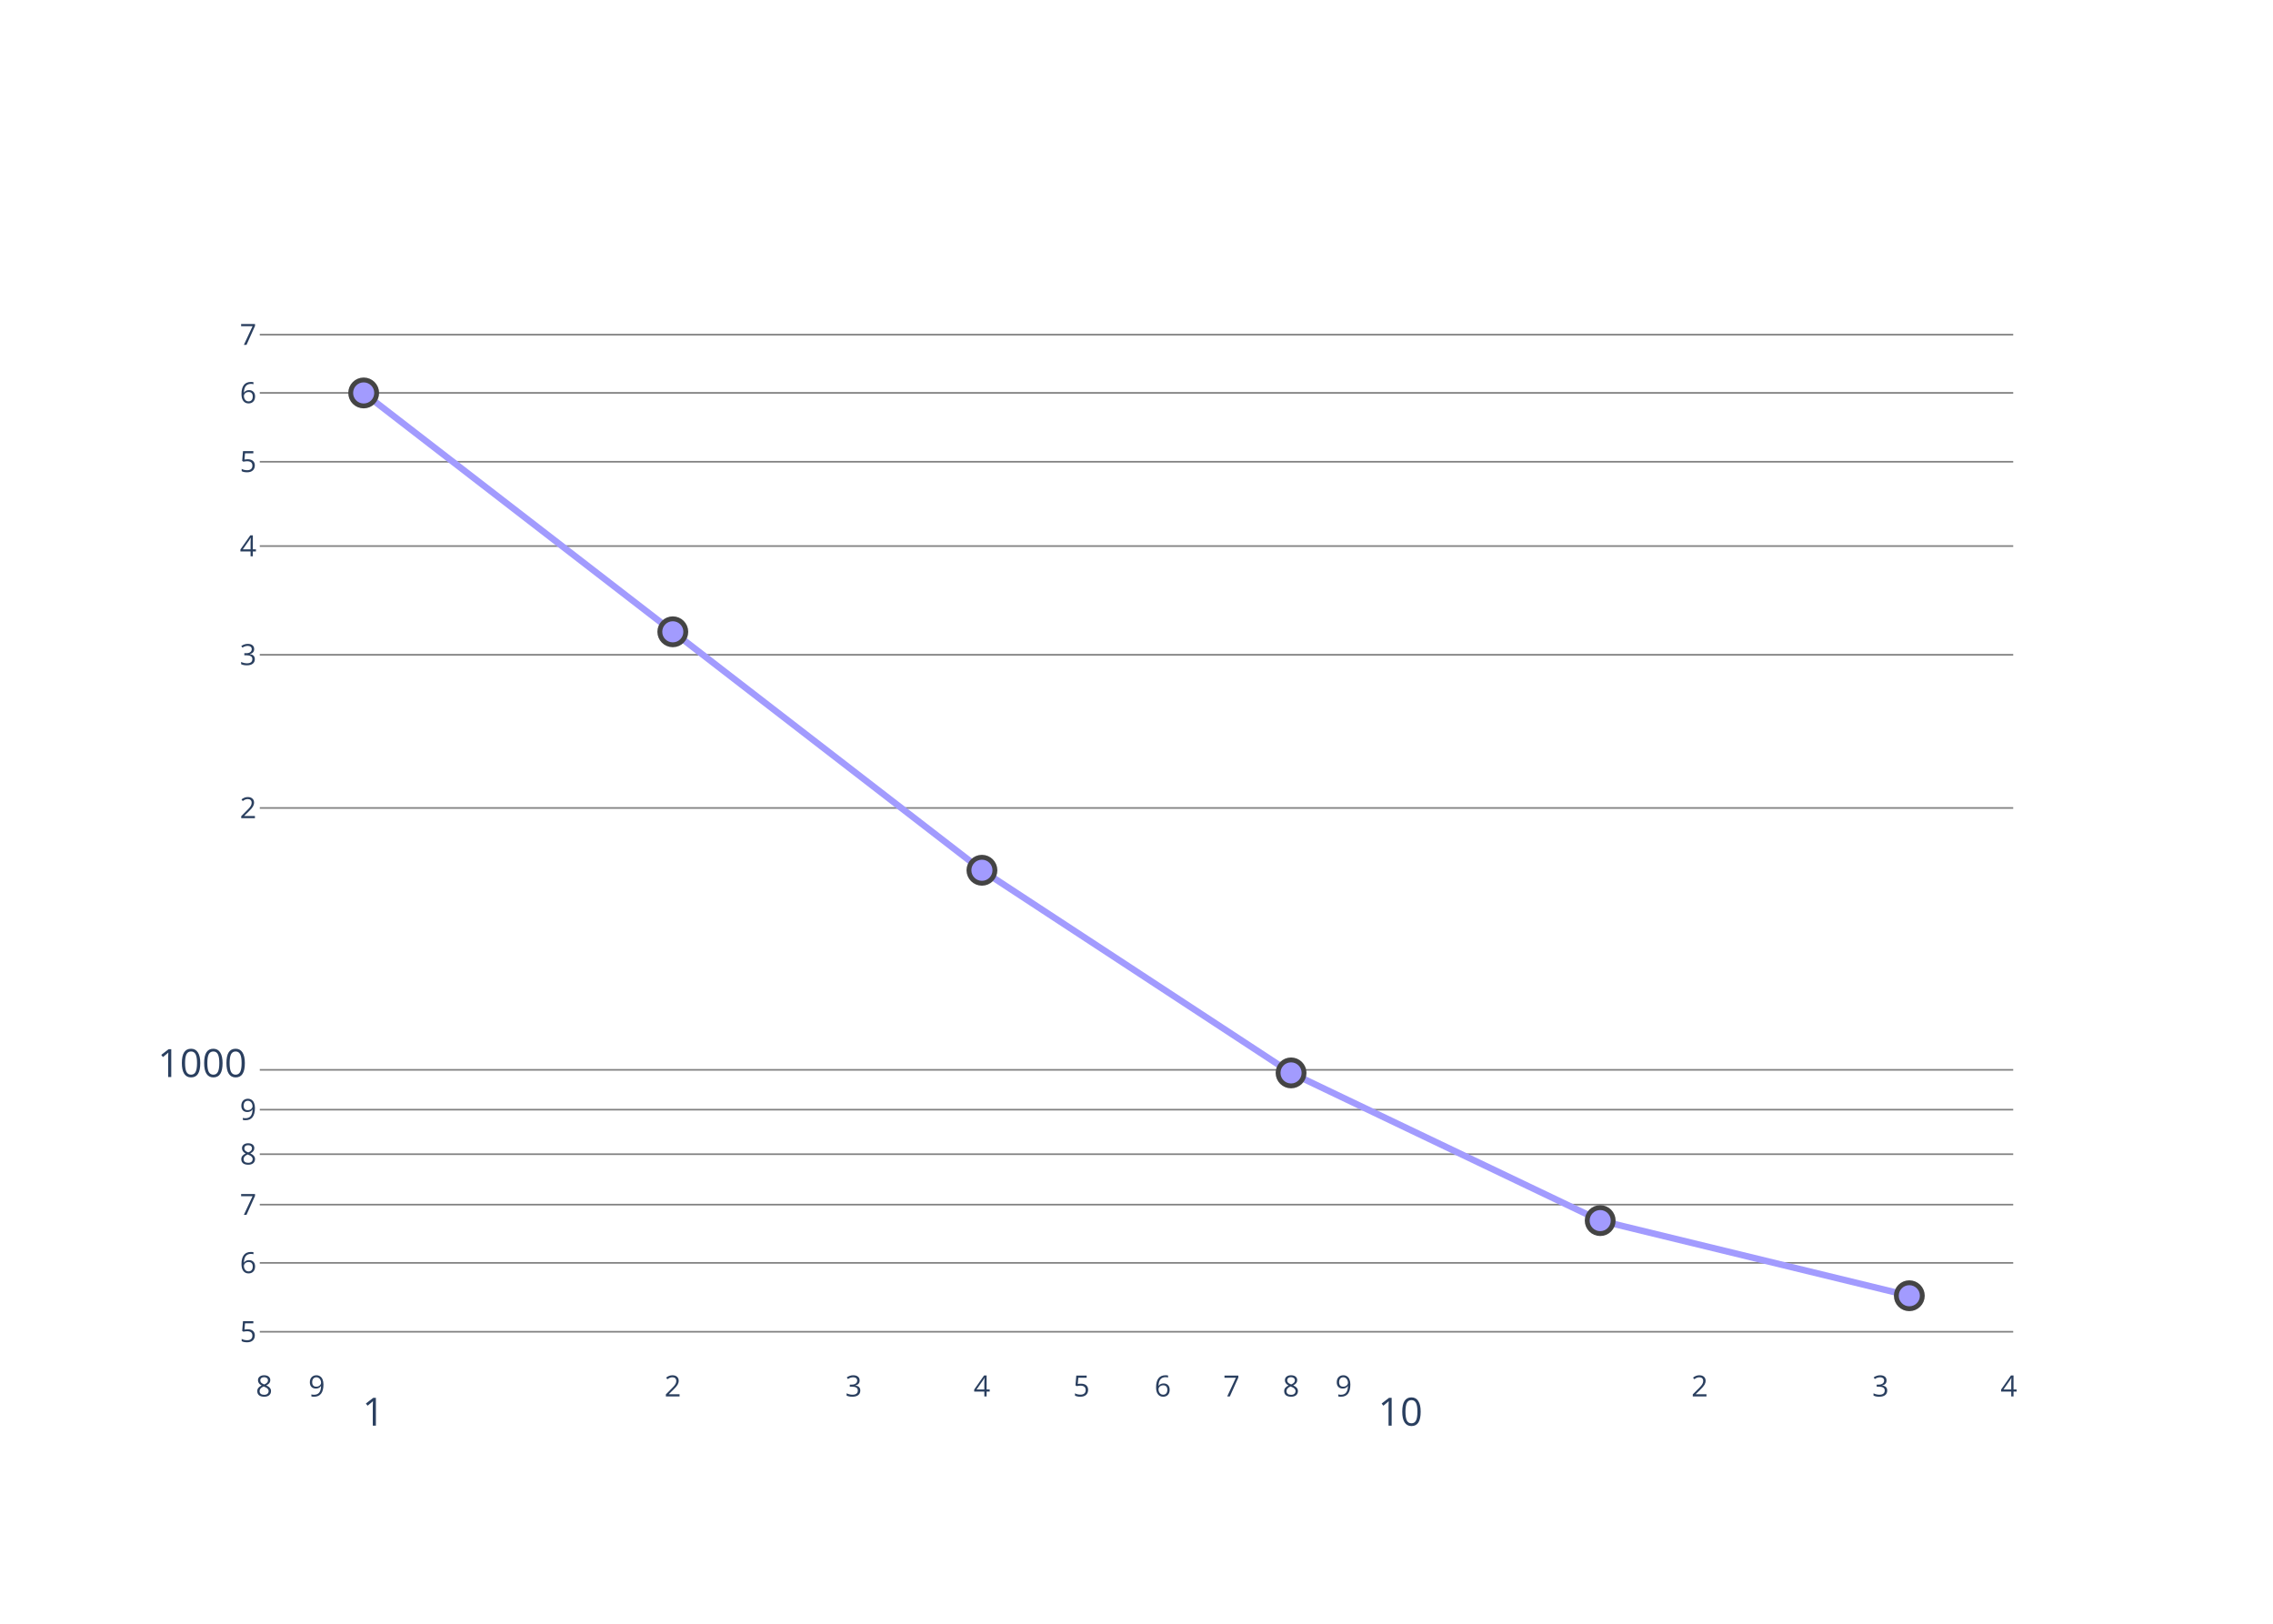
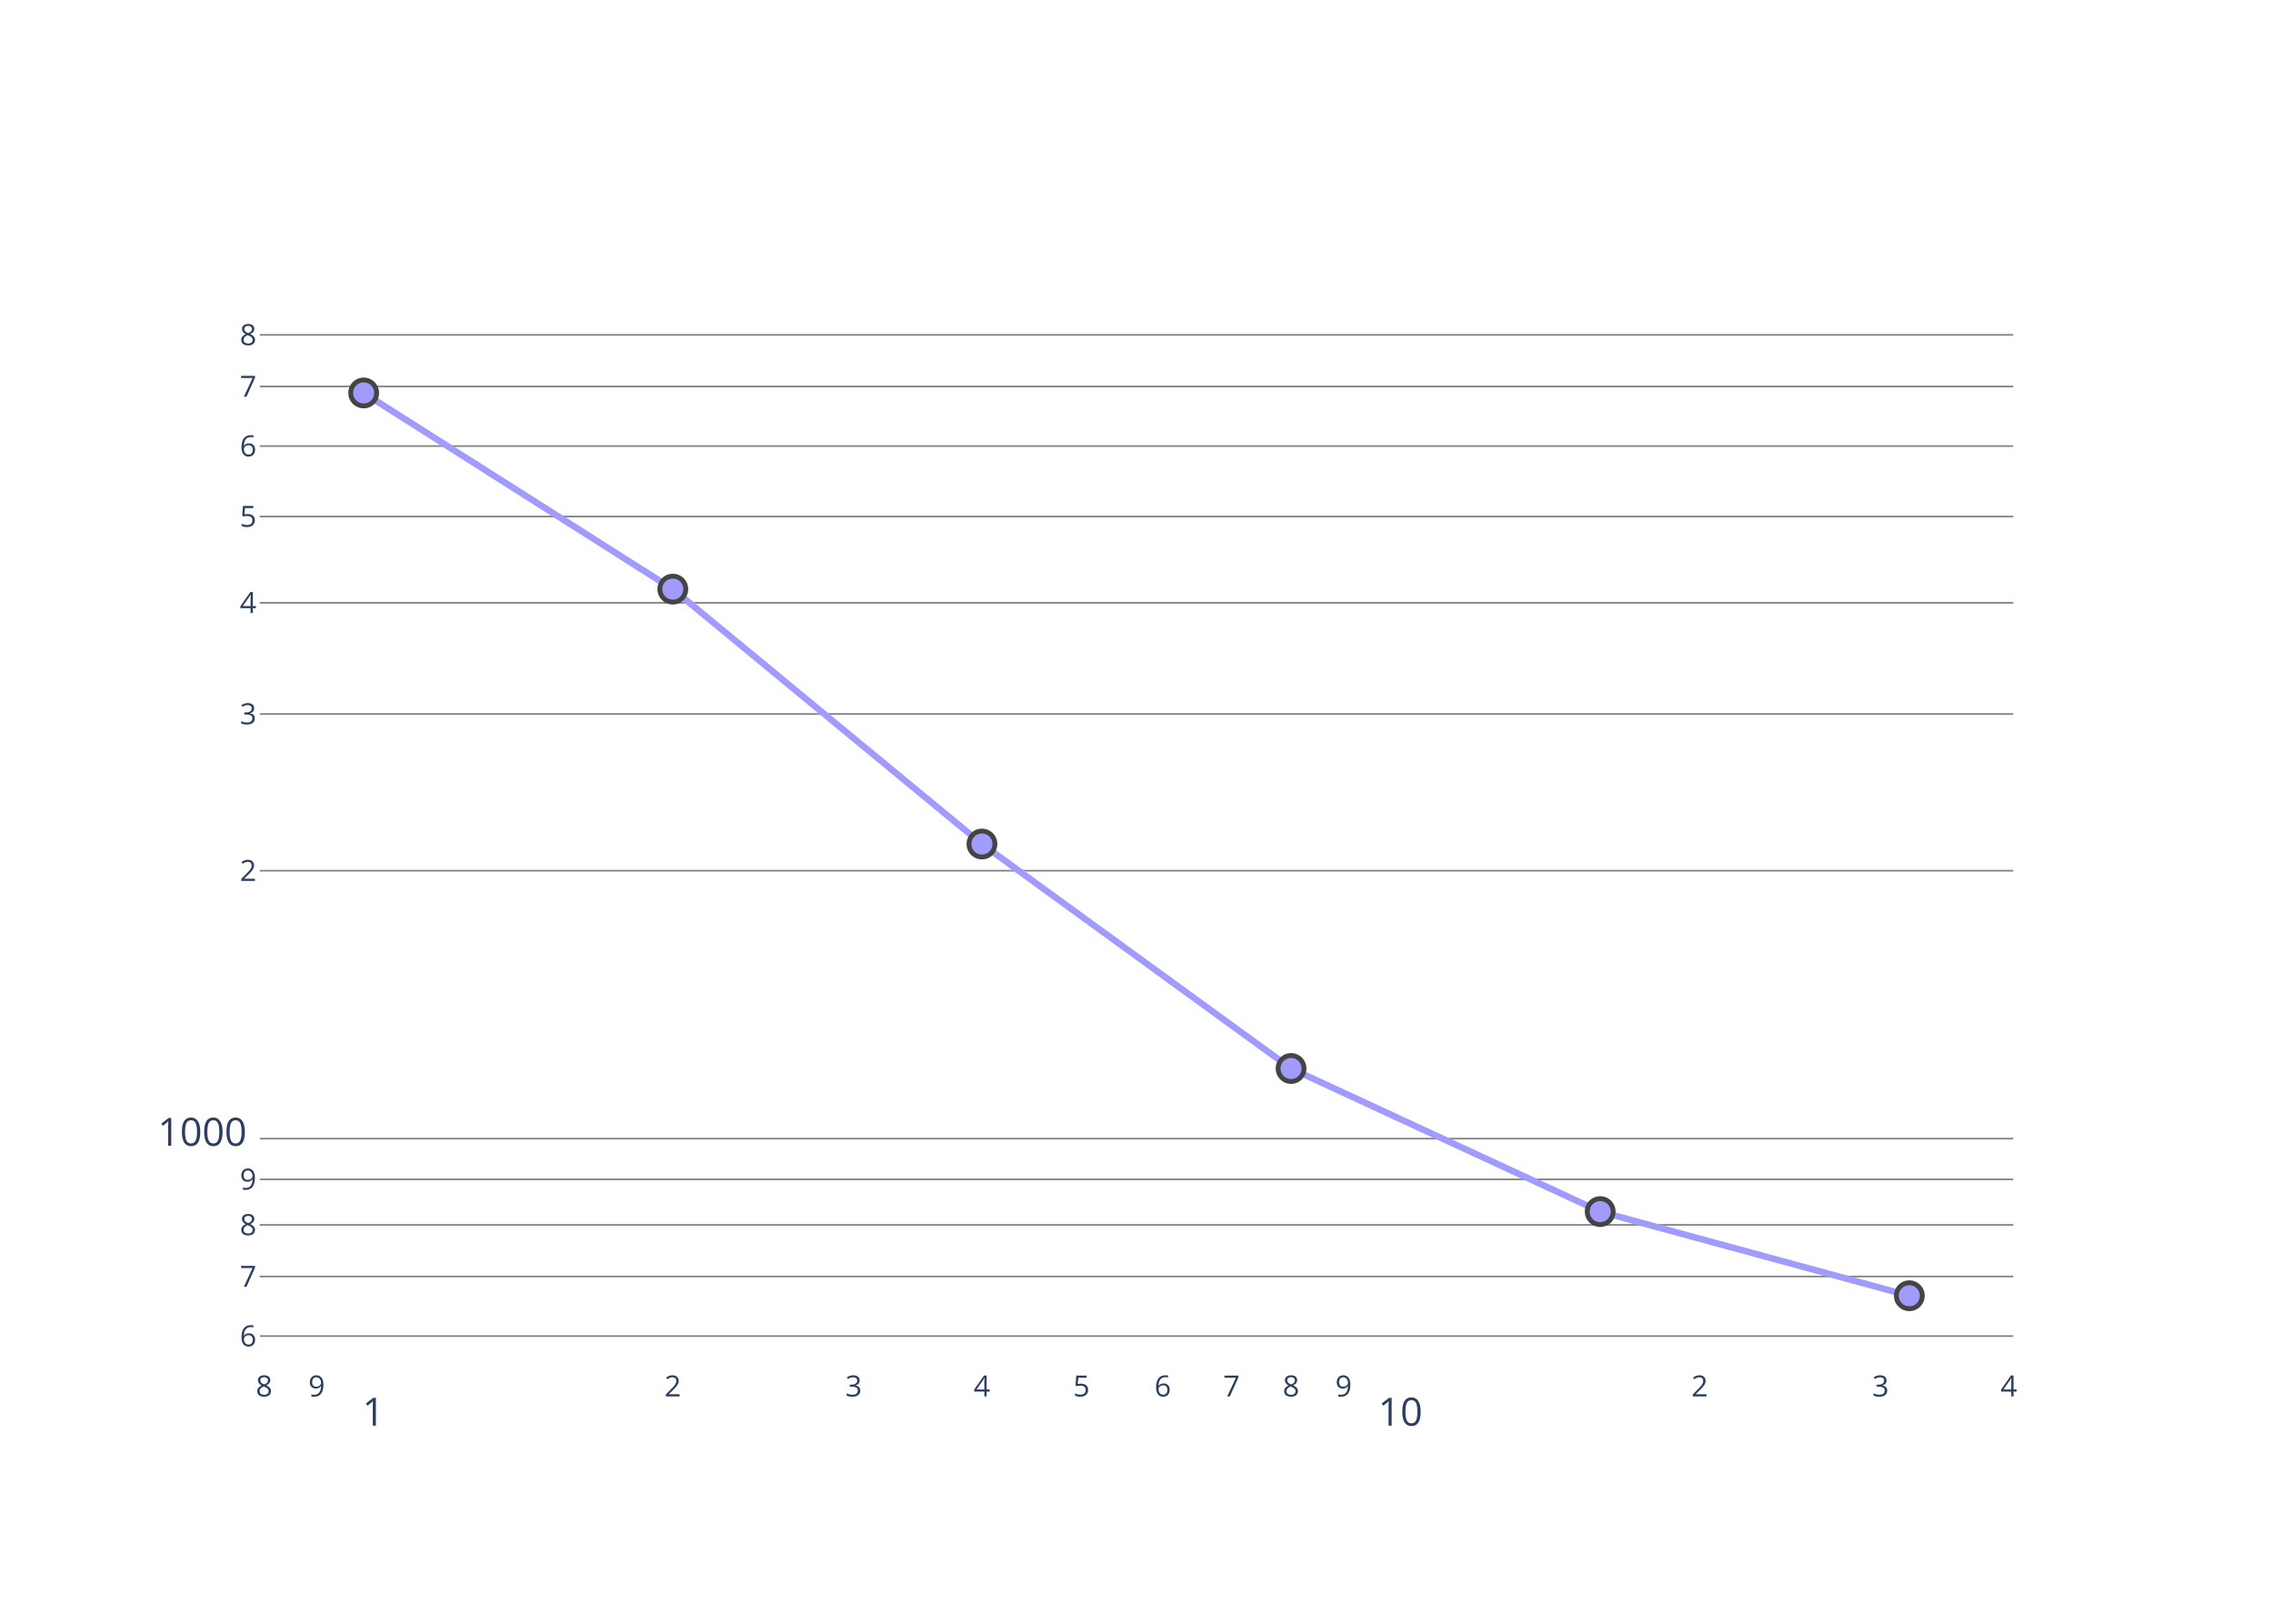
<svg xmlns="http://www.w3.org/2000/svg" class="main-svg" width="700" height="500" style="" viewBox="0 0 700 500">
  <rect x="0" y="0" width="700" height="500" style="fill: rgb(0, 0, 0); fill-opacity: 0;" />
-   <defs id="defs-5dbcf8">
+   <defs id="defs-6a8ee2">
    <g class="clips">
-       <clipPath id="clip5dbcf8xyplot" class="plotclip">
+       <clipPath id="clip6a8ee2xyplot" class="plotclip">
        <rect width="540" height="320" />
      </clipPath>
-       <clipPath class="axesclip" id="clip5dbcf8x">
+       <clipPath class="axesclip" id="clip6a8ee2x">
        <rect x="80" y="0" width="540" height="500" />
      </clipPath>
-       <clipPath class="axesclip" id="clip5dbcf8y">
+       <clipPath class="axesclip" id="clip6a8ee2y">
        <rect x="0" y="100" width="700" height="320" />
      </clipPath>
-       <clipPath class="axesclip" id="clip5dbcf8xy">
+       <clipPath class="axesclip" id="clip6a8ee2xy">
        <rect x="80" y="100" width="540" height="320" />
      </clipPath>
    </g>
    <g class="gradients" />
-     <g class="patterns" />
  </defs>
  <g class="bglayer">
    <rect class="bg" x="80" y="100" width="540" height="320" style="fill: rgb(0, 0, 0); fill-opacity: 0; stroke-width: 0;" />
  </g>
  <g class="layer-below">
    <g class="imagelayer" />
    <g class="shapelayer" />
  </g>
  <g class="cartesianlayer">
    <g class="subplot xy">
      <g class="layer-subplot">
        <g class="shapelayer" />
        <g class="imagelayer" />
-       </g>
-       <g class="minor-gridlayer">
-         <g class="x" />
-         <g class="y" />
      </g>
      <g class="gridlayer">
        <g class="x">
          <path class="xgrid crisp" transform="translate(81.35,0)" d="M0,100v320" style="stroke: rgb(255, 255, 255); stroke-opacity: 1; stroke-width: 1px;" />
          <path class="xgrid crisp" transform="translate(97.53,0)" d="M0,100v320" style="stroke: rgb(255, 255, 255); stroke-opacity: 1; stroke-width: 1px;" />
          <path class="xgrid crisp" transform="translate(112,0)" d="M0,100v320" style="stroke: rgb(255, 255, 255); stroke-opacity: 1; stroke-width: 1px;" />
          <path class="xgrid crisp" transform="translate(207.2,0)" d="M0,100v320" style="stroke: rgb(255, 255, 255); stroke-opacity: 1; stroke-width: 1px;" />
          <path class="xgrid crisp" transform="translate(262.89,0)" d="M0,100v320" style="stroke: rgb(255, 255, 255); stroke-opacity: 1; stroke-width: 1px;" />
          <path class="xgrid crisp" transform="translate(302.4,0)" d="M0,100v320" style="stroke: rgb(255, 255, 255); stroke-opacity: 1; stroke-width: 1px;" />
          <path class="xgrid crisp" transform="translate(333.05,0)" d="M0,100v320" style="stroke: rgb(255, 255, 255); stroke-opacity: 1; stroke-width: 1px;" />
          <path class="xgrid crisp" transform="translate(358.09,0)" d="M0,100v320" style="stroke: rgb(255, 255, 255); stroke-opacity: 1; stroke-width: 1px;" />
          <path class="xgrid crisp" transform="translate(379.26,0)" d="M0,100v320" style="stroke: rgb(255, 255, 255); stroke-opacity: 1; stroke-width: 1px;" />
          <path class="xgrid crisp" transform="translate(397.6,0)" d="M0,100v320" style="stroke: rgb(255, 255, 255); stroke-opacity: 1; stroke-width: 1px;" />
          <path class="xgrid crisp" transform="translate(413.78,0)" d="M0,100v320" style="stroke: rgb(255, 255, 255); stroke-opacity: 1; stroke-width: 1px;" />
          <path class="xgrid crisp" transform="translate(428.25,0)" d="M0,100v320" style="stroke: rgb(255, 255, 255); stroke-opacity: 1; stroke-width: 1px;" />
          <path class="xgrid crisp" transform="translate(523.45,0)" d="M0,100v320" style="stroke: rgb(255, 255, 255); stroke-opacity: 1; stroke-width: 1px;" />
          <path class="xgrid crisp" transform="translate(579.14,0)" d="M0,100v320" style="stroke: rgb(255, 255, 255); stroke-opacity: 1; stroke-width: 1px;" />
          <path class="xgrid crisp" transform="translate(618.65,0)" d="M0,100v320" style="stroke: rgb(255, 255, 255); stroke-opacity: 1; stroke-width: 1px;" />
        </g>
        <g class="y">
-           <path class="ygrid crisp" transform="translate(0,410.09)" d="M80,0h540" style="stroke: rgb(128, 128, 128); stroke-opacity: 1; stroke-width: 0.5px;" />
-           <path class="ygrid crisp" transform="translate(0,388.88)" d="M80,0h540" style="stroke: rgb(128, 128, 128); stroke-opacity: 1; stroke-width: 0.5px;" />
-           <path class="ygrid crisp" transform="translate(0,370.94)" d="M80,0h540" style="stroke: rgb(128, 128, 128); stroke-opacity: 1; stroke-width: 0.5px;" />
-           <path class="ygrid crisp" transform="translate(0,355.41)" d="M80,0h540" style="stroke: rgb(128, 128, 128); stroke-opacity: 1; stroke-width: 0.5px;" />
-           <path class="ygrid crisp" transform="translate(0,341.7)" d="M80,0h540" style="stroke: rgb(128, 128, 128); stroke-opacity: 1; stroke-width: 0.5px;" />
-           <path class="ygrid crisp" transform="translate(0,329.44)" d="M80,0h540" style="stroke: rgb(128, 128, 128); stroke-opacity: 1; stroke-width: 0.5px;" />
-           <path class="ygrid crisp" transform="translate(0,248.8)" d="M80,0h540" style="stroke: rgb(128, 128, 128); stroke-opacity: 1; stroke-width: 0.5px;" />
-           <path class="ygrid crisp" transform="translate(0,201.63)" d="M80,0h540" style="stroke: rgb(128, 128, 128); stroke-opacity: 1; stroke-width: 0.5px;" />
-           <path class="ygrid crisp" transform="translate(0,168.15)" d="M80,0h540" style="stroke: rgb(128, 128, 128); stroke-opacity: 1; stroke-width: 0.5px;" />
-           <path class="ygrid crisp" transform="translate(0,142.19)" d="M80,0h540" style="stroke: rgb(128, 128, 128); stroke-opacity: 1; stroke-width: 0.5px;" />
-           <path class="ygrid crisp" transform="translate(0,120.98)" d="M80,0h540" style="stroke: rgb(128, 128, 128); stroke-opacity: 1; stroke-width: 0.5px;" />
-           <path class="ygrid crisp" transform="translate(0,103.05)" d="M80,0h540" style="stroke: rgb(128, 128, 128); stroke-opacity: 1; stroke-width: 0.5px;" />
+           <path class="ygrid crisp" transform="translate(0,411.42)" d="M80,0h540" style="stroke: rgb(128, 128, 128); stroke-opacity: 1; stroke-width: 0.5px;" />
+           <path class="ygrid crisp" transform="translate(0,393.07)" d="M80,0h540" style="stroke: rgb(128, 128, 128); stroke-opacity: 1; stroke-width: 0.5px;" />
+           <path class="ygrid crisp" transform="translate(0,377.18)" d="M80,0h540" style="stroke: rgb(128, 128, 128); stroke-opacity: 1; stroke-width: 0.5px;" />
+           <path class="ygrid crisp" transform="translate(0,363.16)" d="M80,0h540" style="stroke: rgb(128, 128, 128); stroke-opacity: 1; stroke-width: 0.5px;" />
+           <path class="ygrid crisp" transform="translate(0,350.62)" d="M80,0h540" style="stroke: rgb(128, 128, 128); stroke-opacity: 1; stroke-width: 0.5px;" />
+           <path class="ygrid crisp" transform="translate(0,268.12)" d="M80,0h540" style="stroke: rgb(128, 128, 128); stroke-opacity: 1; stroke-width: 0.5px;" />
+           <path class="ygrid crisp" transform="translate(0,219.86)" d="M80,0h540" style="stroke: rgb(128, 128, 128); stroke-opacity: 1; stroke-width: 0.5px;" />
+           <path class="ygrid crisp" transform="translate(0,185.62)" d="M80,0h540" style="stroke: rgb(128, 128, 128); stroke-opacity: 1; stroke-width: 0.5px;" />
+           <path class="ygrid crisp" transform="translate(0,159.06)" d="M80,0h540" style="stroke: rgb(128, 128, 128); stroke-opacity: 1; stroke-width: 0.5px;" />
+           <path class="ygrid crisp" transform="translate(0,137.36)" d="M80,0h540" style="stroke: rgb(128, 128, 128); stroke-opacity: 1; stroke-width: 0.5px;" />
+           <path class="ygrid crisp" transform="translate(0,119.01)" d="M80,0h540" style="stroke: rgb(128, 128, 128); stroke-opacity: 1; stroke-width: 0.5px;" />
+           <path class="ygrid crisp" transform="translate(0,103.12)" d="M80,0h540" style="stroke: rgb(128, 128, 128); stroke-opacity: 1; stroke-width: 0.5px;" />
        </g>
      </g>
      <g class="zerolinelayer" />
      <path class="xlines-below" />
      <path class="ylines-below" />
      <g class="overlines-below" />
      <g class="xaxislayer-below" />
      <g class="yaxislayer-below" />
      <g class="overaxes-below" />
-       <g class="plot" transform="translate(80,100)" clip-path="url(#clip5dbcf8xyplot)">
+       <g class="plot" transform="translate(80, 100)" clip-path="url('#clip6a8ee2xyplot')">
        <g class="scatterlayer mlayer">
-           <g class="trace scatter trace567530" style="stroke-miterlimit: 2; opacity: 1;">
+           <g class="trace scatter trace9d2baa" style="stroke-miterlimit: 2; opacity: 1;">
            <g class="fills" />
            <g class="errorbars" />
            <g class="lines">
-               <path class="js-line" d="M32,21L222.4,167.98L317.6,230.38L412.8,275.86L508,299" style="vector-effect: non-scaling-stroke; fill: none; stroke: rgb(162, 155, 254); stroke-opacity: 1; stroke-width: 2px; opacity: 1;" />
+               <path class="js-line" d="M32,21L127.2,81.41L222.4,159.9L317.6,229.02L412.8,273.09L508,299" style="vector-effect: non-scaling-stroke; fill: none; stroke: rgb(162, 155, 254); stroke-opacity: 1; stroke-width: 2px; opacity: 1;" />
            </g>
            <g class="points">
              <path class="point" transform="translate(32,21)" d="M4,0A4,4 0 1,1 0,-4A4,4 0 0,1 4,0Z" style="opacity: 1; stroke-width: 1.5px; fill: rgb(162, 155, 254); fill-opacity: 1; stroke: rgb(68, 68, 68); stroke-opacity: 1;" />
-               <path class="point" transform="translate(127.2,94.55)" d="M4,0A4,4 0 1,1 0,-4A4,4 0 0,1 4,0Z" style="opacity: 1; stroke-width: 1.5px; fill: rgb(162, 155, 254); fill-opacity: 1; stroke: rgb(68, 68, 68); stroke-opacity: 1;" />
-               <path class="point" transform="translate(222.4,167.98)" d="M4,0A4,4 0 1,1 0,-4A4,4 0 0,1 4,0Z" style="opacity: 1; stroke-width: 1.5px; fill: rgb(162, 155, 254); fill-opacity: 1; stroke: rgb(68, 68, 68); stroke-opacity: 1;" />
-               <path class="point" transform="translate(317.6,230.38)" d="M4,0A4,4 0 1,1 0,-4A4,4 0 0,1 4,0Z" style="opacity: 1; stroke-width: 1.5px; fill: rgb(162, 155, 254); fill-opacity: 1; stroke: rgb(68, 68, 68); stroke-opacity: 1;" />
-               <path class="point" transform="translate(412.8,275.86)" d="M4,0A4,4 0 1,1 0,-4A4,4 0 0,1 4,0Z" style="opacity: 1; stroke-width: 1.5px; fill: rgb(162, 155, 254); fill-opacity: 1; stroke: rgb(68, 68, 68); stroke-opacity: 1;" />
+               <path class="point" transform="translate(127.2,81.41)" d="M4,0A4,4 0 1,1 0,-4A4,4 0 0,1 4,0Z" style="opacity: 1; stroke-width: 1.5px; fill: rgb(162, 155, 254); fill-opacity: 1; stroke: rgb(68, 68, 68); stroke-opacity: 1;" />
+               <path class="point" transform="translate(222.4,159.9)" d="M4,0A4,4 0 1,1 0,-4A4,4 0 0,1 4,0Z" style="opacity: 1; stroke-width: 1.5px; fill: rgb(162, 155, 254); fill-opacity: 1; stroke: rgb(68, 68, 68); stroke-opacity: 1;" />
+               <path class="point" transform="translate(317.6,229.02)" d="M4,0A4,4 0 1,1 0,-4A4,4 0 0,1 4,0Z" style="opacity: 1; stroke-width: 1.5px; fill: rgb(162, 155, 254); fill-opacity: 1; stroke: rgb(68, 68, 68); stroke-opacity: 1;" />
+               <path class="point" transform="translate(412.8,273.09)" d="M4,0A4,4 0 1,1 0,-4A4,4 0 0,1 4,0Z" style="opacity: 1; stroke-width: 1.5px; fill: rgb(162, 155, 254); fill-opacity: 1; stroke: rgb(68, 68, 68); stroke-opacity: 1;" />
              <path class="point" transform="translate(508,299)" d="M4,0A4,4 0 1,1 0,-4A4,4 0 0,1 4,0Z" style="opacity: 1; stroke-width: 1.5px; fill: rgb(162, 155, 254); fill-opacity: 1; stroke: rgb(68, 68, 68); stroke-opacity: 1;" />
            </g>
            <g class="text" />
          </g>
        </g>
      </g>
      <g class="overplot" />
      <path class="xlines-above crisp" d="M0,0" style="fill: none;" />
      <path class="ylines-above crisp" d="M0,0" style="fill: none;" />
      <g class="overlines-above" />
      <g class="xaxislayer-above">
        <g class="xtick">
-           <text text-anchor="middle" x="0" y="430" transform="translate(81.35,0)" style="font-family: 'Open Sans', verdana, arial, sans-serif; font-size: 9px; fill: rgb(42, 63, 95); fill-opacity: 1; white-space: pre; opacity: 1;">8</text>
-         </g>
-         <g class="xtick">
-           <text text-anchor="middle" x="0" y="430" style="font-family: 'Open Sans', verdana, arial, sans-serif; font-size: 9px; fill: rgb(42, 63, 95); fill-opacity: 1; white-space: pre; opacity: 1;" transform="translate(97.53,0)">9</text>
-         </g>
-         <g class="xtick">
-           <text text-anchor="middle" x="3" y="439" style="font-family: 'Open Sans', verdana, arial, sans-serif; font-size: 12px; fill: rgb(42, 63, 95); fill-opacity: 1; white-space: pre; opacity: 1;" transform="translate(112,0)">1</text>
-         </g>
-         <g class="xtick">
-           <text text-anchor="middle" x="0" y="430" style="font-family: 'Open Sans', verdana, arial, sans-serif; font-size: 9px; fill: rgb(42, 63, 95); fill-opacity: 1; white-space: pre; opacity: 1;" transform="translate(207.2,0)">2</text>
-         </g>
-         <g class="xtick">
-           <text text-anchor="middle" x="0" y="430" style="font-family: 'Open Sans', verdana, arial, sans-serif; font-size: 9px; fill: rgb(42, 63, 95); fill-opacity: 1; white-space: pre; opacity: 1;" transform="translate(262.89,0)">3</text>
-         </g>
-         <g class="xtick">
-           <text text-anchor="middle" x="0" y="430" style="font-family: 'Open Sans', verdana, arial, sans-serif; font-size: 9px; fill: rgb(42, 63, 95); fill-opacity: 1; white-space: pre; opacity: 1;" transform="translate(302.4,0)">4</text>
-         </g>
-         <g class="xtick">
-           <text text-anchor="middle" x="0" y="430" style="font-family: 'Open Sans', verdana, arial, sans-serif; font-size: 9px; fill: rgb(42, 63, 95); fill-opacity: 1; white-space: pre; opacity: 1;" transform="translate(333.05,0)">5</text>
-         </g>
-         <g class="xtick">
-           <text text-anchor="middle" x="0" y="430" style="font-family: 'Open Sans', verdana, arial, sans-serif; font-size: 9px; fill: rgb(42, 63, 95); fill-opacity: 1; white-space: pre; opacity: 1;" transform="translate(358.09,0)">6</text>
-         </g>
-         <g class="xtick">
-           <text text-anchor="middle" x="0" y="430" style="font-family: 'Open Sans', verdana, arial, sans-serif; font-size: 9px; fill: rgb(42, 63, 95); fill-opacity: 1; white-space: pre; opacity: 1;" transform="translate(379.26,0)">7</text>
-         </g>
-         <g class="xtick">
-           <text text-anchor="middle" x="0" y="430" style="font-family: 'Open Sans', verdana, arial, sans-serif; font-size: 9px; fill: rgb(42, 63, 95); fill-opacity: 1; white-space: pre; opacity: 1;" transform="translate(397.6,0)">8</text>
-         </g>
-         <g class="xtick">
-           <text text-anchor="middle" x="0" y="430" style="font-family: 'Open Sans', verdana, arial, sans-serif; font-size: 9px; fill: rgb(42, 63, 95); fill-opacity: 1; white-space: pre; opacity: 1;" transform="translate(413.78,0)">9</text>
-         </g>
-         <g class="xtick">
-           <text text-anchor="middle" x="3" y="439" style="font-family: 'Open Sans', verdana, arial, sans-serif; font-size: 12px; fill: rgb(42, 63, 95); fill-opacity: 1; white-space: pre; opacity: 1;" transform="translate(428.25,0)">10</text>
-         </g>
-         <g class="xtick">
-           <text text-anchor="middle" x="0" y="430" style="font-family: 'Open Sans', verdana, arial, sans-serif; font-size: 9px; fill: rgb(42, 63, 95); fill-opacity: 1; white-space: pre; opacity: 1;" transform="translate(523.45,0)">2</text>
-         </g>
-         <g class="xtick">
-           <text text-anchor="middle" x="0" y="430" style="font-family: 'Open Sans', verdana, arial, sans-serif; font-size: 9px; fill: rgb(42, 63, 95); fill-opacity: 1; white-space: pre; opacity: 1;" transform="translate(579.14,0)">3</text>
-         </g>
-         <g class="xtick">
-           <text text-anchor="middle" x="0" y="430" style="font-family: 'Open Sans', verdana, arial, sans-serif; font-size: 9px; fill: rgb(42, 63, 95); fill-opacity: 1; white-space: pre; opacity: 1;" transform="translate(618.65,0)">4</text>
+           <text text-anchor="middle" x="0" y="430" transform="translate(81.35,0)" style="font-family: 'Open Sans', verdana, arial, sans-serif; font-size: 9px; fill: rgb(42, 63, 95); fill-opacity: 1; white-space: pre;">8</text>
+         </g>
+         <g class="xtick">
+           <text text-anchor="middle" x="0" y="430" transform="translate(97.53,0)" style="font-family: 'Open Sans', verdana, arial, sans-serif; font-size: 9px; fill: rgb(42, 63, 95); fill-opacity: 1; white-space: pre;">9</text>
+         </g>
+         <g class="xtick">
+           <text text-anchor="middle" x="3" y="439" transform="translate(112,0)" style="font-family: 'Open Sans', verdana, arial, sans-serif; font-size: 12px; fill: rgb(42, 63, 95); fill-opacity: 1; white-space: pre;">1</text>
+         </g>
+         <g class="xtick">
+           <text text-anchor="middle" x="0" y="430" transform="translate(207.2,0)" style="font-family: 'Open Sans', verdana, arial, sans-serif; font-size: 9px; fill: rgb(42, 63, 95); fill-opacity: 1; white-space: pre;">2</text>
+         </g>
+         <g class="xtick">
+           <text text-anchor="middle" x="0" y="430" transform="translate(262.89,0)" style="font-family: 'Open Sans', verdana, arial, sans-serif; font-size: 9px; fill: rgb(42, 63, 95); fill-opacity: 1; white-space: pre;">3</text>
+         </g>
+         <g class="xtick">
+           <text text-anchor="middle" x="0" y="430" transform="translate(302.4,0)" style="font-family: 'Open Sans', verdana, arial, sans-serif; font-size: 9px; fill: rgb(42, 63, 95); fill-opacity: 1; white-space: pre;">4</text>
+         </g>
+         <g class="xtick">
+           <text text-anchor="middle" x="0" y="430" transform="translate(333.05,0)" style="font-family: 'Open Sans', verdana, arial, sans-serif; font-size: 9px; fill: rgb(42, 63, 95); fill-opacity: 1; white-space: pre;">5</text>
+         </g>
+         <g class="xtick">
+           <text text-anchor="middle" x="0" y="430" transform="translate(358.09,0)" style="font-family: 'Open Sans', verdana, arial, sans-serif; font-size: 9px; fill: rgb(42, 63, 95); fill-opacity: 1; white-space: pre;">6</text>
+         </g>
+         <g class="xtick">
+           <text text-anchor="middle" x="0" y="430" transform="translate(379.26,0)" style="font-family: 'Open Sans', verdana, arial, sans-serif; font-size: 9px; fill: rgb(42, 63, 95); fill-opacity: 1; white-space: pre;">7</text>
+         </g>
+         <g class="xtick">
+           <text text-anchor="middle" x="0" y="430" transform="translate(397.6,0)" style="font-family: 'Open Sans', verdana, arial, sans-serif; font-size: 9px; fill: rgb(42, 63, 95); fill-opacity: 1; white-space: pre;">8</text>
+         </g>
+         <g class="xtick">
+           <text text-anchor="middle" x="0" y="430" transform="translate(413.78,0)" style="font-family: 'Open Sans', verdana, arial, sans-serif; font-size: 9px; fill: rgb(42, 63, 95); fill-opacity: 1; white-space: pre;">9</text>
+         </g>
+         <g class="xtick">
+           <text text-anchor="middle" x="3" y="439" transform="translate(428.25,0)" style="font-family: 'Open Sans', verdana, arial, sans-serif; font-size: 12px; fill: rgb(42, 63, 95); fill-opacity: 1; white-space: pre;">10</text>
+         </g>
+         <g class="xtick">
+           <text text-anchor="middle" x="0" y="430" transform="translate(523.45,0)" style="font-family: 'Open Sans', verdana, arial, sans-serif; font-size: 9px; fill: rgb(42, 63, 95); fill-opacity: 1; white-space: pre;">2</text>
+         </g>
+         <g class="xtick">
+           <text text-anchor="middle" x="0" y="430" transform="translate(579.14,0)" style="font-family: 'Open Sans', verdana, arial, sans-serif; font-size: 9px; fill: rgb(42, 63, 95); fill-opacity: 1; white-space: pre;">3</text>
+         </g>
+         <g class="xtick">
+           <text text-anchor="middle" x="0" y="430" transform="translate(618.65,0)" style="font-family: 'Open Sans', verdana, arial, sans-serif; font-size: 9px; fill: rgb(42, 63, 95); fill-opacity: 1; white-space: pre;">4</text>
        </g>
      </g>
      <g class="yaxislayer-above">
        <g class="ytick">
-           <text text-anchor="end" x="79" y="3.15" transform="translate(0,410.09)" style="font-family: 'Open Sans', verdana, arial, sans-serif; font-size: 9px; fill: rgb(42, 63, 95); fill-opacity: 1; white-space: pre; opacity: 1;">5</text>
-         </g>
-         <g class="ytick">
-           <text text-anchor="end" x="79" y="3.15" style="font-family: 'Open Sans', verdana, arial, sans-serif; font-size: 9px; fill: rgb(42, 63, 95); fill-opacity: 1; white-space: pre; opacity: 1;" transform="translate(0,388.88)">6</text>
-         </g>
-         <g class="ytick">
-           <text text-anchor="end" x="79" y="3.15" style="font-family: 'Open Sans', verdana, arial, sans-serif; font-size: 9px; fill: rgb(42, 63, 95); fill-opacity: 1; white-space: pre; opacity: 1;" transform="translate(0,370.94)">7</text>
-         </g>
-         <g class="ytick">
-           <text text-anchor="end" x="79" y="3.15" style="font-family: 'Open Sans', verdana, arial, sans-serif; font-size: 9px; fill: rgb(42, 63, 95); fill-opacity: 1; white-space: pre; opacity: 1;" transform="translate(0,355.41)">8</text>
-         </g>
-         <g class="ytick">
-           <text text-anchor="end" x="79" y="3.15" style="font-family: 'Open Sans', verdana, arial, sans-serif; font-size: 9px; fill: rgb(42, 63, 95); fill-opacity: 1; white-space: pre; opacity: 1;" transform="translate(0,341.7)">9</text>
-         </g>
-         <g class="ytick">
-           <text text-anchor="end" x="76" y="2.2" style="font-family: 'Open Sans', verdana, arial, sans-serif; font-size: 12px; fill: rgb(42, 63, 95); fill-opacity: 1; white-space: pre; opacity: 1;" transform="translate(0,329.44)">1000</text>
-         </g>
-         <g class="ytick">
-           <text text-anchor="end" x="79" y="3.15" style="font-family: 'Open Sans', verdana, arial, sans-serif; font-size: 9px; fill: rgb(42, 63, 95); fill-opacity: 1; white-space: pre; opacity: 1;" transform="translate(0,248.8)">2</text>
-         </g>
-         <g class="ytick">
-           <text text-anchor="end" x="79" y="3.15" style="font-family: 'Open Sans', verdana, arial, sans-serif; font-size: 9px; fill: rgb(42, 63, 95); fill-opacity: 1; white-space: pre; opacity: 1;" transform="translate(0,201.63)">3</text>
-         </g>
-         <g class="ytick">
-           <text text-anchor="end" x="79" y="3.15" style="font-family: 'Open Sans', verdana, arial, sans-serif; font-size: 9px; fill: rgb(42, 63, 95); fill-opacity: 1; white-space: pre; opacity: 1;" transform="translate(0,168.15)">4</text>
-         </g>
-         <g class="ytick">
-           <text text-anchor="end" x="79" y="3.15" style="font-family: 'Open Sans', verdana, arial, sans-serif; font-size: 9px; fill: rgb(42, 63, 95); fill-opacity: 1; white-space: pre; opacity: 1;" transform="translate(0,142.19)">5</text>
-         </g>
-         <g class="ytick">
-           <text text-anchor="end" x="79" y="3.15" style="font-family: 'Open Sans', verdana, arial, sans-serif; font-size: 9px; fill: rgb(42, 63, 95); fill-opacity: 1; white-space: pre; opacity: 1;" transform="translate(0,120.98)">6</text>
-         </g>
-         <g class="ytick">
-           <text text-anchor="end" x="79" y="3.15" style="font-family: 'Open Sans', verdana, arial, sans-serif; font-size: 9px; fill: rgb(42, 63, 95); fill-opacity: 1; white-space: pre; opacity: 1;" transform="translate(0,103.05)">7</text>
+           <text text-anchor="end" x="79" y="3.15" transform="translate(0,411.42)" style="font-family: 'Open Sans', verdana, arial, sans-serif; font-size: 9px; fill: rgb(42, 63, 95); fill-opacity: 1; white-space: pre;">6</text>
+         </g>
+         <g class="ytick">
+           <text text-anchor="end" x="79" y="3.15" transform="translate(0,393.07)" style="font-family: 'Open Sans', verdana, arial, sans-serif; font-size: 9px; fill: rgb(42, 63, 95); fill-opacity: 1; white-space: pre;">7</text>
+         </g>
+         <g class="ytick">
+           <text text-anchor="end" x="79" y="3.15" transform="translate(0,377.18)" style="font-family: 'Open Sans', verdana, arial, sans-serif; font-size: 9px; fill: rgb(42, 63, 95); fill-opacity: 1; white-space: pre;">8</text>
+         </g>
+         <g class="ytick">
+           <text text-anchor="end" x="79" y="3.15" transform="translate(0,363.16)" style="font-family: 'Open Sans', verdana, arial, sans-serif; font-size: 9px; fill: rgb(42, 63, 95); fill-opacity: 1; white-space: pre;">9</text>
+         </g>
+         <g class="ytick">
+           <text text-anchor="end" x="76" y="2.2" transform="translate(0,350.62)" style="font-family: 'Open Sans', verdana, arial, sans-serif; font-size: 12px; fill: rgb(42, 63, 95); fill-opacity: 1; white-space: pre;">1000</text>
+         </g>
+         <g class="ytick">
+           <text text-anchor="end" x="79" y="3.15" transform="translate(0,268.12)" style="font-family: 'Open Sans', verdana, arial, sans-serif; font-size: 9px; fill: rgb(42, 63, 95); fill-opacity: 1; white-space: pre;">2</text>
+         </g>
+         <g class="ytick">
+           <text text-anchor="end" x="79" y="3.15" transform="translate(0,219.86)" style="font-family: 'Open Sans', verdana, arial, sans-serif; font-size: 9px; fill: rgb(42, 63, 95); fill-opacity: 1; white-space: pre;">3</text>
+         </g>
+         <g class="ytick">
+           <text text-anchor="end" x="79" y="3.15" transform="translate(0,185.62)" style="font-family: 'Open Sans', verdana, arial, sans-serif; font-size: 9px; fill: rgb(42, 63, 95); fill-opacity: 1; white-space: pre;">4</text>
+         </g>
+         <g class="ytick">
+           <text text-anchor="end" x="79" y="3.15" transform="translate(0,159.06)" style="font-family: 'Open Sans', verdana, arial, sans-serif; font-size: 9px; fill: rgb(42, 63, 95); fill-opacity: 1; white-space: pre;">5</text>
+         </g>
+         <g class="ytick">
+           <text text-anchor="end" x="79" y="3.15" transform="translate(0,137.36)" style="font-family: 'Open Sans', verdana, arial, sans-serif; font-size: 9px; fill: rgb(42, 63, 95); fill-opacity: 1; white-space: pre;">6</text>
+         </g>
+         <g class="ytick">
+           <text text-anchor="end" x="79" y="3.15" transform="translate(0,119.01)" style="font-family: 'Open Sans', verdana, arial, sans-serif; font-size: 9px; fill: rgb(42, 63, 95); fill-opacity: 1; white-space: pre;">7</text>
+         </g>
+         <g class="ytick">
+           <text text-anchor="end" x="79" y="3.15" transform="translate(0,103.12)" style="font-family: 'Open Sans', verdana, arial, sans-serif; font-size: 9px; fill: rgb(42, 63, 95); fill-opacity: 1; white-space: pre;">8</text>
        </g>
      </g>
      <g class="overaxes-above" />
    </g>
  </g>
  <g class="polarlayer" />
-   <g class="smithlayer" />
  <g class="ternarylayer" />
  <g class="geolayer" />
  <g class="funnelarealayer" />
  <g class="pielayer" />
-   <g class="iciclelayer" />
  <g class="treemaplayer" />
  <g class="sunburstlayer" />
  <g class="glimages" />
-   <defs id="topdefs-5dbcf8">
+   <defs id="topdefs-6a8ee2">
    <g class="clips" />
  </defs>
  <g class="layer-above">
    <g class="imagelayer" />
    <g class="shapelayer" />
  </g>
  <g class="infolayer">
    <g class="g-gtitle" />
    <g class="g-xtitle" />
    <g class="g-ytitle" />
  </g>
</svg>
